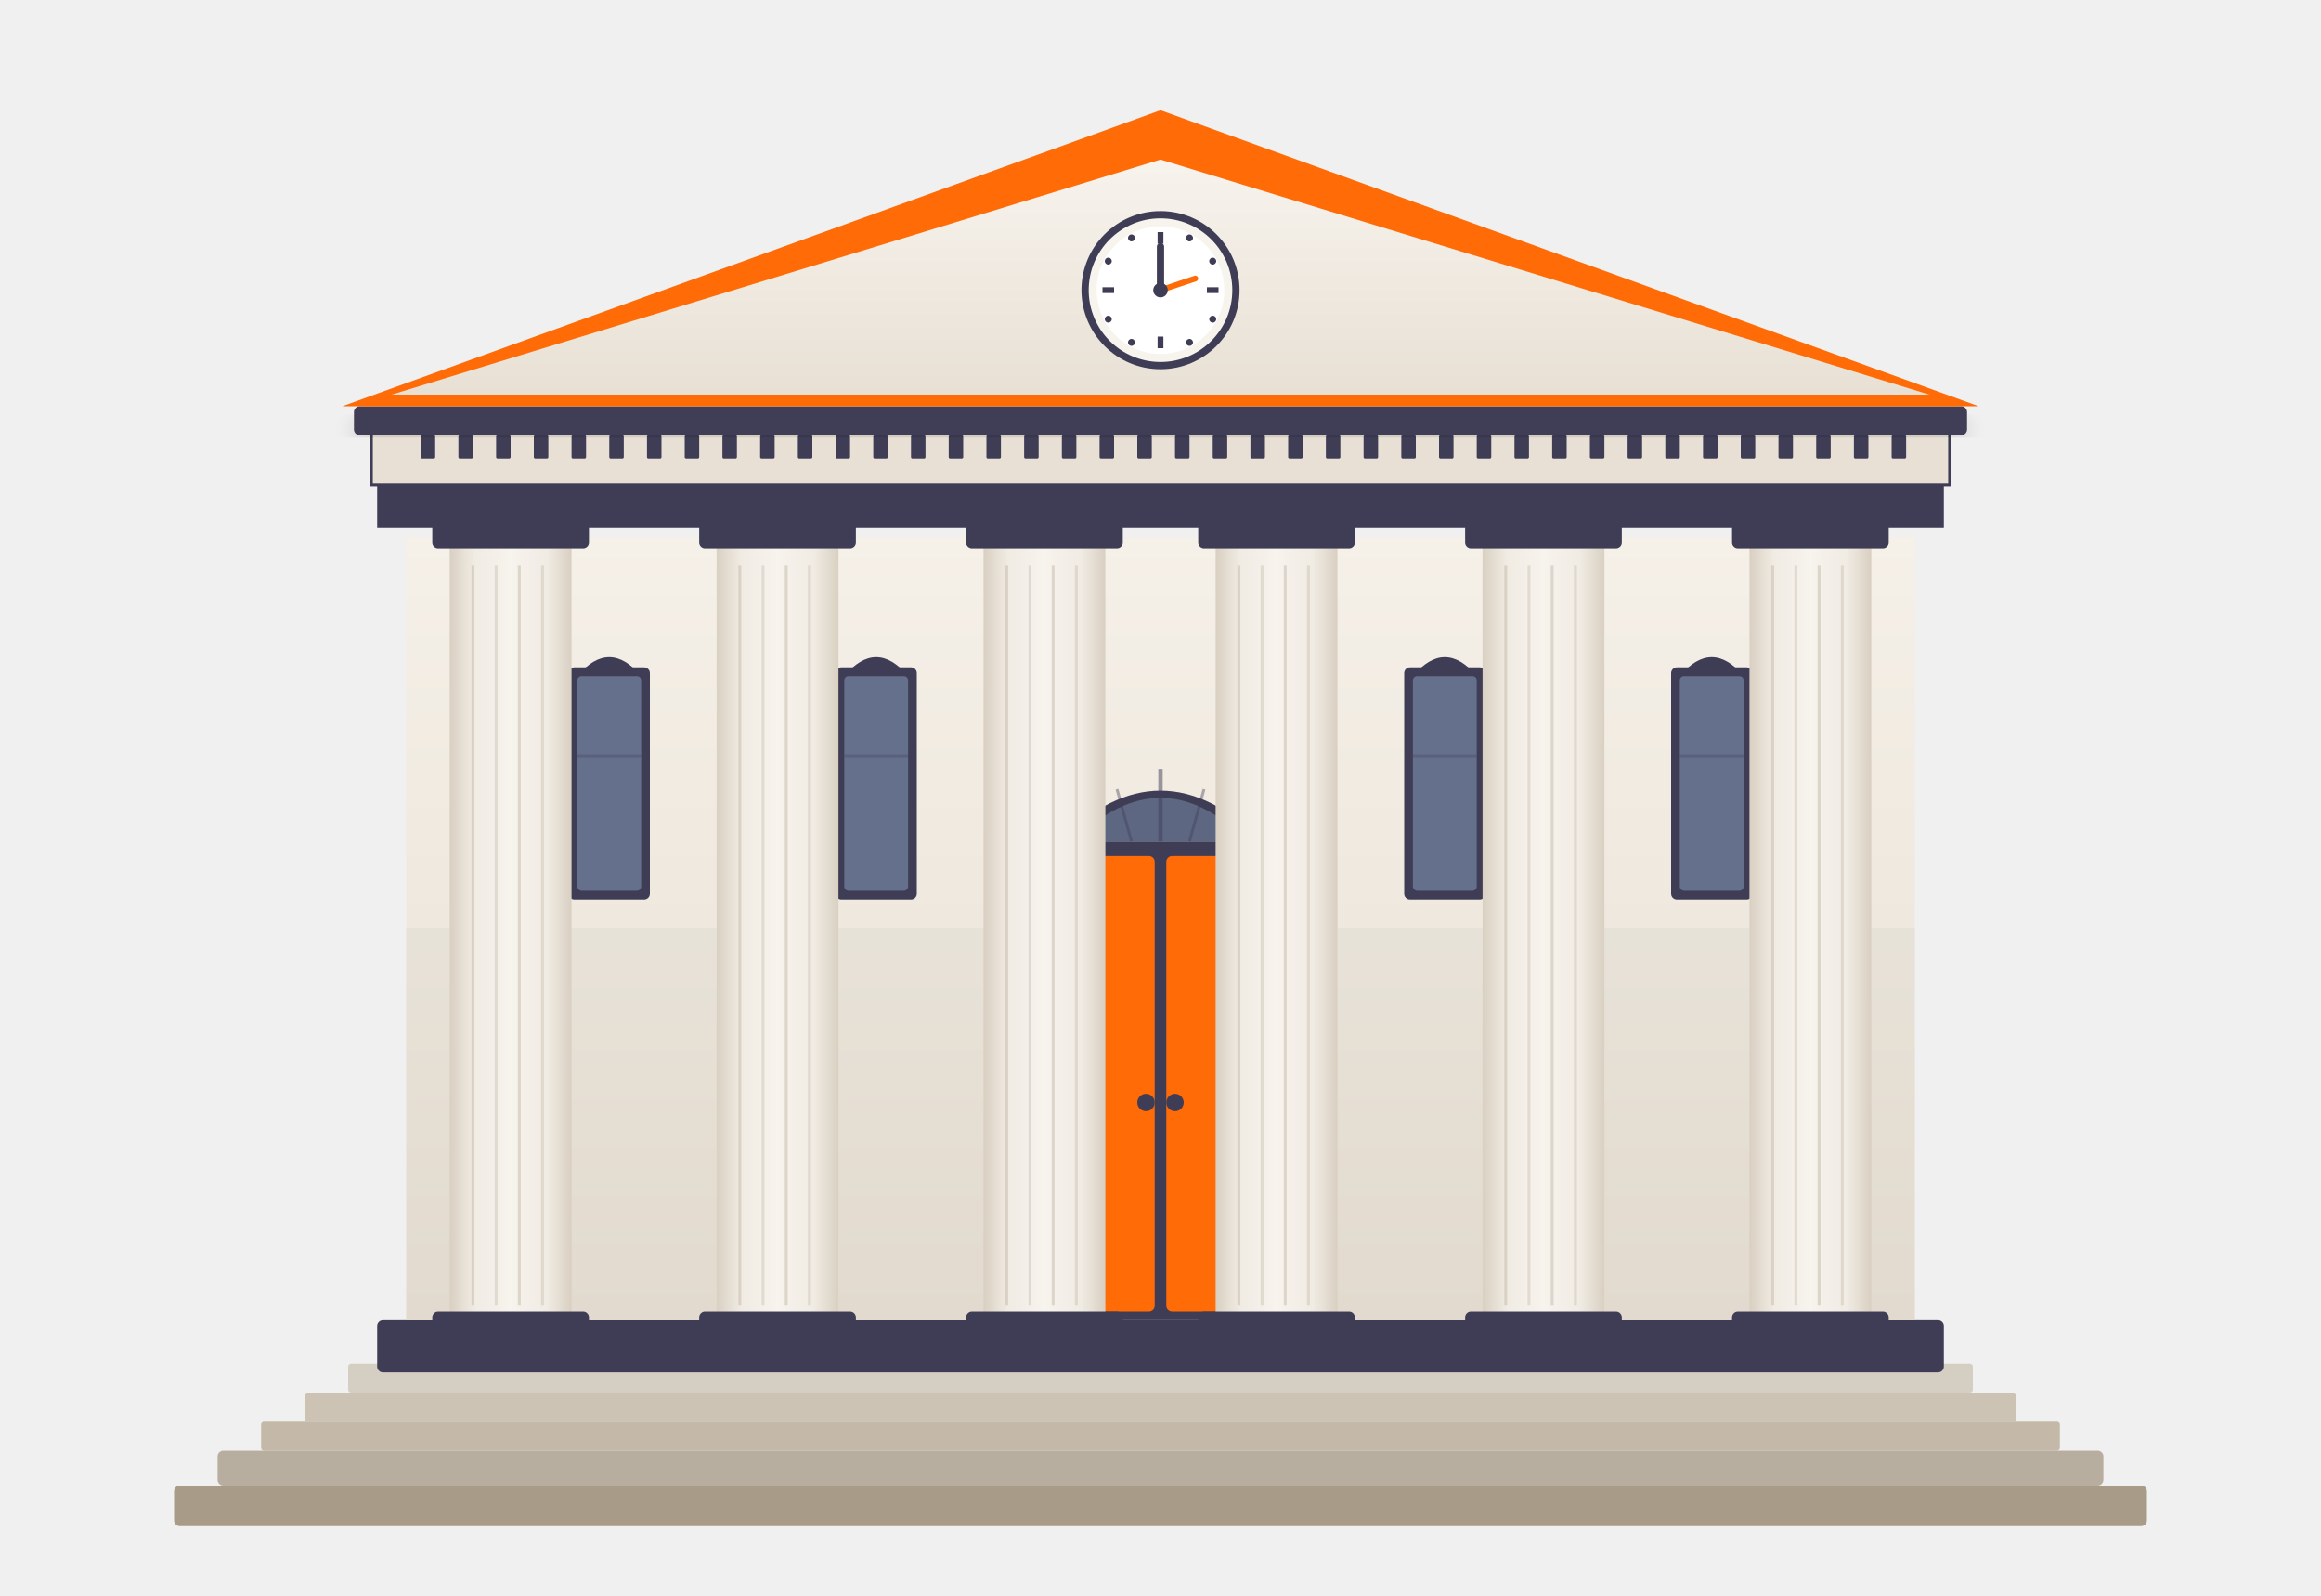
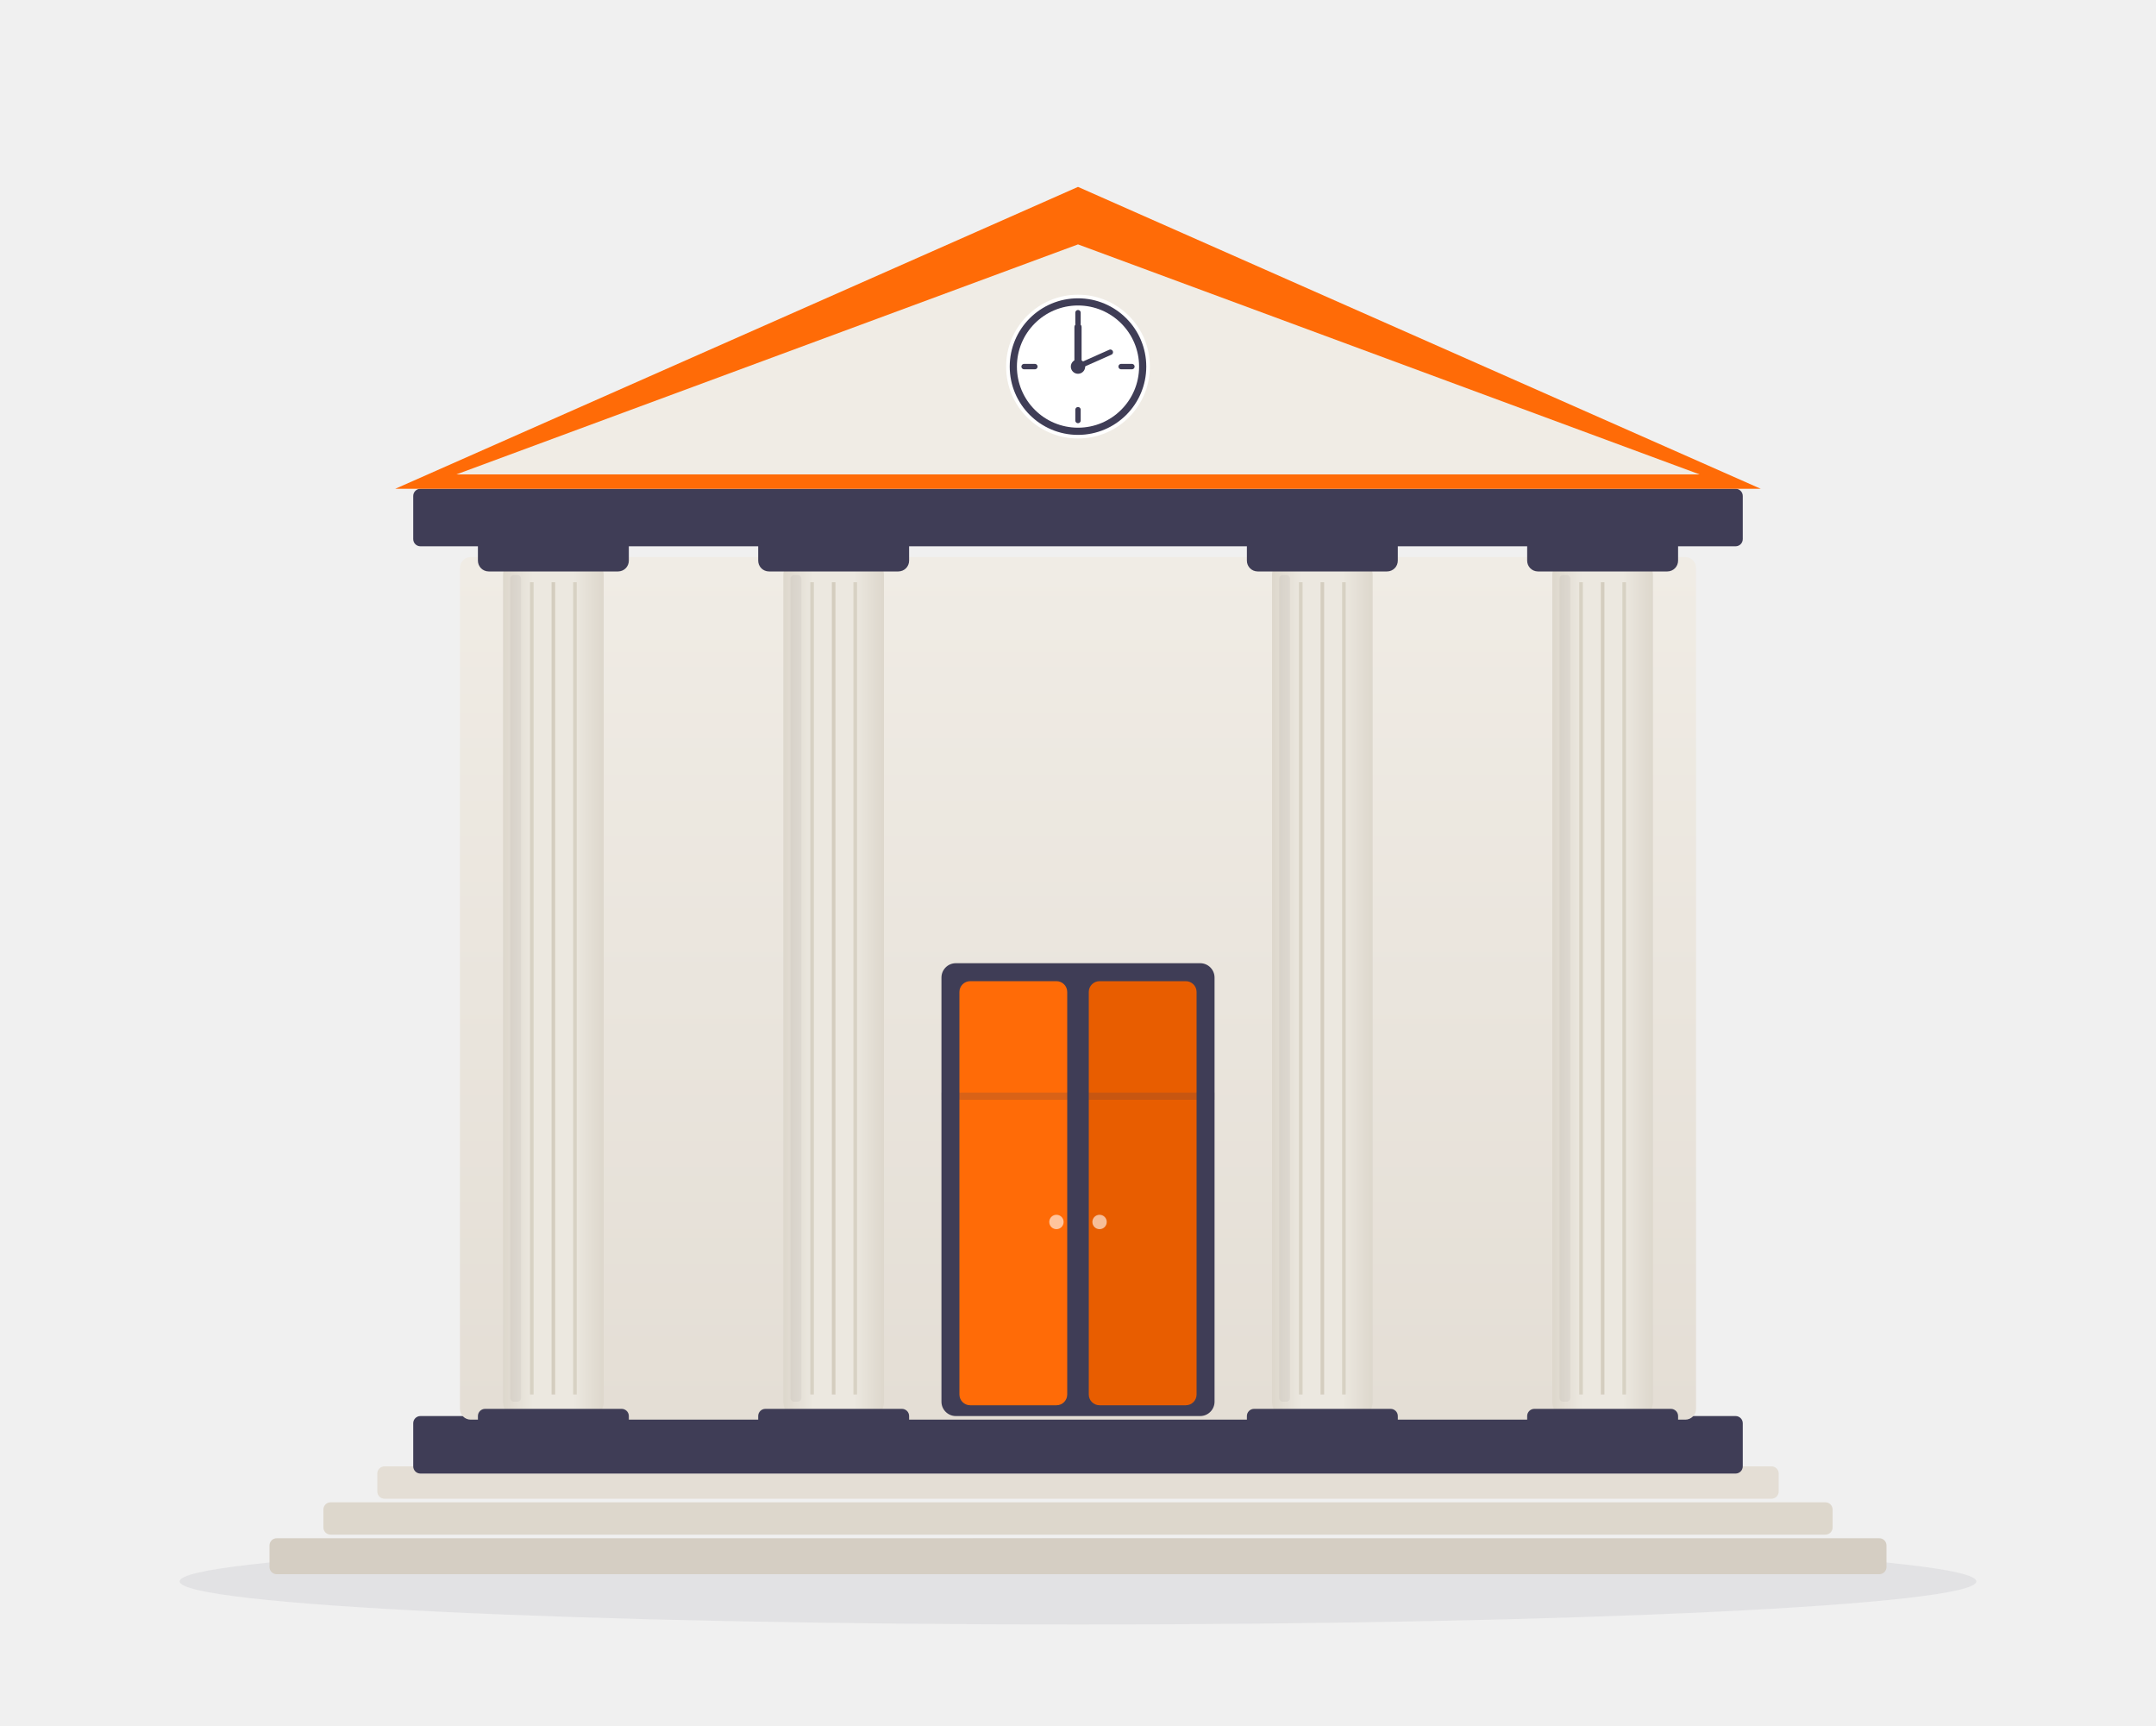
- <svg xmlns="http://www.w3.org/2000/svg" width="800" height="550" viewBox="0 0 800 550" role="img">
+ <svg xmlns="http://www.w3.org/2000/svg" width="600" height="480" viewBox="0 0 600 480" role="img">
  <defs>
-     <linearGradient id="facadeGrad" x1="0" y1="0" x2="0" y2="1">
-       <stop offset="0%" stop-color="#f5f0e8" />
-       <stop offset="100%" stop-color="#e8e0d4" />
+     <linearGradient id="stoneWall" x1="0" y1="0" x2="0" y2="1">
+       <stop offset="0%" stop-color="#f0ece5" />
+       <stop offset="100%" stop-color="#e4ded5" />
    </linearGradient>
-     <linearGradient id="colGrad" x1="0" y1="0" x2="1" y2="0">
-       <stop offset="0%" stop-color="#d9d0c2" />
-       <stop offset="20%" stop-color="#f0ebe3" />
-       <stop offset="50%" stop-color="#f7f3ed" />
-       <stop offset="80%" stop-color="#f0ebe3" />
-       <stop offset="100%" stop-color="#d9d0c2" />
+     <linearGradient id="col" x1="0" y1="0" x2="1" y2="0">
+       <stop offset="0%" stop-color="#ddd7cc" />
+       <stop offset="30%" stop-color="#ece8e0" />
+       <stop offset="70%" stop-color="#ece8e0" />
+       <stop offset="100%" stop-color="#ddd7cc" />
    </linearGradient>
-     <linearGradient id="tympGrad" x1="0" y1="0" x2="0" y2="1">
-       <stop offset="0%" stop-color="#f7f3ed" />
-       <stop offset="100%" stop-color="#e8e0d4" />
-     </linearGradient>
-     <linearGradient id="stepGrad" x1="0" y1="0" x2="0" y2="1">
-       <stop offset="0%" stop-color="#e0d8cc" />
-       <stop offset="100%" stop-color="#ccc3b5" />
-     </linearGradient>
-     <filter id="shadow1" x="-2%" y="-2%" width="104%" height="110%">
-       <feDropShadow dx="0" dy="3" stdDeviation="3" flood-color="#000" flood-opacity="0.12" />
-     </filter>
  </defs>
-   <rect x="120" y="470" width="560" height="10" rx="1" fill="#d5cec3" />
-   <rect x="105" y="480" width="590" height="10" rx="1" fill="#ccc3b5" />
-   <rect x="90" y="490" width="620" height="10" rx="1" fill="#c4b9a8" />
-   <rect x="75" y="500" width="650" height="12" rx="2" fill="#b8ae9f" />
-   <rect x="60" y="512" width="680" height="14" rx="2" fill="#a89b88" />
-   <rect x="130" y="455" width="540" height="18" rx="2" fill="#3f3d56" />
-   <rect x="140" y="185" width="520" height="270" rx="0" fill="url(#facadeGrad)" />
-   <rect x="140" y="320" width="520" height="135" rx="0" fill="#000" opacity="0.03" />
-   <rect x="196" y="230" width="28" height="80" rx="2" fill="#3f3d56" />
-   <rect x="199" y="233" width="22" height="74" rx="1.5" fill="#8ba4c4" opacity="0.5" />
-   <path d="M199,233 Q210,220 221,233" fill="#3f3d56" />
-   <rect x="199" y="260" width="22" height="1" fill="#3f3d56" opacity="0.3" />
-   <rect x="288" y="230" width="28" height="80" rx="2" fill="#3f3d56" />
-   <rect x="291" y="233" width="22" height="74" rx="1.5" fill="#8ba4c4" opacity="0.5" />
-   <path d="M291,233 Q302,220 313,233" fill="#3f3d56" />
-   <rect x="291" y="260" width="22" height="1" fill="#3f3d56" opacity="0.3" />
-   <rect x="484" y="230" width="28" height="80" rx="2" fill="#3f3d56" />
-   <rect x="487" y="233" width="22" height="74" rx="1.5" fill="#8ba4c4" opacity="0.5" />
-   <path d="M487,233 Q498,220 509,233" fill="#3f3d56" />
-   <rect x="487" y="260" width="22" height="1" fill="#3f3d56" opacity="0.3" />
-   <rect x="576" y="230" width="28" height="80" rx="2" fill="#3f3d56" />
-   <rect x="579" y="233" width="22" height="74" rx="1.5" fill="#8ba4c4" opacity="0.5" />
-   <path d="M579,233 Q590,220 601,233" fill="#3f3d56" />
-   <rect x="579" y="260" width="22" height="1" fill="#3f3d56" opacity="0.3" />
-   <rect x="365" y="290" width="70" height="165" rx="3" fill="#3f3d56" />
-   <rect x="370" y="295" width="28" height="157" rx="2" fill="#FF6B07" />
-   <rect x="402" y="295" width="28" height="157" rx="2" fill="#FF6B07" />
-   <circle cx="395" cy="380" r="3" fill="#3f3d56" />
-   <circle cx="405" cy="380" r="3" fill="#3f3d56" />
-   <path d="M365,290 Q400,255 435,290" fill="#3f3d56" />
-   <path d="M370,290 Q400,260 430,290" fill="#8ba4c4" opacity="0.4" />
-   <line x1="400" y1="265" x2="400" y2="290" stroke="#3f3d56" stroke-width="1.5" opacity="0.5" />
-   <line x1="385" y1="272" x2="390" y2="290" stroke="#3f3d56" stroke-width="1" opacity="0.4" />
-   <line x1="415" y1="272" x2="410" y2="290" stroke="#3f3d56" stroke-width="1" opacity="0.4" />
-   <rect x="155" y="185" width="42" height="270" rx="3" fill="url(#colGrad)" />
-   <line x1="163" y1="195" x2="163" y2="450" stroke="#c4b9a8" stroke-width="1" opacity="0.5" />
-   <line x1="171" y1="195" x2="171" y2="450" stroke="#c4b9a8" stroke-width="1" opacity="0.4" />
-   <line x1="179" y1="195" x2="179" y2="450" stroke="#c4b9a8" stroke-width="1" opacity="0.5" />
-   <line x1="187" y1="195" x2="187" y2="450" stroke="#c4b9a8" stroke-width="1" opacity="0.4" />
-   <rect x="247" y="185" width="42" height="270" rx="3" fill="url(#colGrad)" />
-   <line x1="255" y1="195" x2="255" y2="450" stroke="#c4b9a8" stroke-width="1" opacity="0.5" />
-   <line x1="263" y1="195" x2="263" y2="450" stroke="#c4b9a8" stroke-width="1" opacity="0.4" />
-   <line x1="271" y1="195" x2="271" y2="450" stroke="#c4b9a8" stroke-width="1" opacity="0.5" />
-   <line x1="279" y1="195" x2="279" y2="450" stroke="#c4b9a8" stroke-width="1" opacity="0.4" />
-   <rect x="339" y="185" width="42" height="270" rx="3" fill="url(#colGrad)" />
-   <line x1="347" y1="195" x2="347" y2="450" stroke="#c4b9a8" stroke-width="1" opacity="0.5" />
-   <line x1="355" y1="195" x2="355" y2="450" stroke="#c4b9a8" stroke-width="1" opacity="0.4" />
-   <line x1="363" y1="195" x2="363" y2="450" stroke="#c4b9a8" stroke-width="1" opacity="0.5" />
-   <line x1="371" y1="195" x2="371" y2="450" stroke="#c4b9a8" stroke-width="1" opacity="0.4" />
-   <rect x="419" y="185" width="42" height="270" rx="3" fill="url(#colGrad)" />
-   <line x1="427" y1="195" x2="427" y2="450" stroke="#c4b9a8" stroke-width="1" opacity="0.5" />
-   <line x1="435" y1="195" x2="435" y2="450" stroke="#c4b9a8" stroke-width="1" opacity="0.4" />
-   <line x1="443" y1="195" x2="443" y2="450" stroke="#c4b9a8" stroke-width="1" opacity="0.5" />
-   <line x1="451" y1="195" x2="451" y2="450" stroke="#c4b9a8" stroke-width="1" opacity="0.4" />
-   <rect x="511" y="185" width="42" height="270" rx="3" fill="url(#colGrad)" />
-   <line x1="519" y1="195" x2="519" y2="450" stroke="#c4b9a8" stroke-width="1" opacity="0.5" />
-   <line x1="527" y1="195" x2="527" y2="450" stroke="#c4b9a8" stroke-width="1" opacity="0.4" />
-   <line x1="535" y1="195" x2="535" y2="450" stroke="#c4b9a8" stroke-width="1" opacity="0.5" />
-   <line x1="543" y1="195" x2="543" y2="450" stroke="#c4b9a8" stroke-width="1" opacity="0.4" />
-   <rect x="603" y="185" width="42" height="270" rx="3" fill="url(#colGrad)" />
-   <line x1="611" y1="195" x2="611" y2="450" stroke="#c4b9a8" stroke-width="1" opacity="0.5" />
-   <line x1="619" y1="195" x2="619" y2="450" stroke="#c4b9a8" stroke-width="1" opacity="0.4" />
-   <line x1="627" y1="195" x2="627" y2="450" stroke="#c4b9a8" stroke-width="1" opacity="0.5" />
-   <line x1="635" y1="195" x2="635" y2="450" stroke="#c4b9a8" stroke-width="1" opacity="0.4" />
-   <rect x="149" y="179" width="54" height="10" rx="2" fill="#3f3d56" />
-   <rect x="241" y="179" width="54" height="10" rx="2" fill="#3f3d56" />
-   <rect x="333" y="179" width="54" height="10" rx="2" fill="#3f3d56" />
-   <rect x="413" y="179" width="54" height="10" rx="2" fill="#3f3d56" />
-   <rect x="505" y="179" width="54" height="10" rx="2" fill="#3f3d56" />
-   <rect x="597" y="179" width="54" height="10" rx="2" fill="#3f3d56" />
-   <rect x="149" y="452" width="54" height="6" rx="2" fill="#3f3d56" />
-   <rect x="241" y="452" width="54" height="6" rx="2" fill="#3f3d56" />
-   <rect x="333" y="452" width="54" height="6" rx="2" fill="#3f3d56" />
-   <rect x="413" y="452" width="54" height="6" rx="2" fill="#3f3d56" />
-   <rect x="505" y="452" width="54" height="6" rx="2" fill="#3f3d56" />
-   <rect x="597" y="452" width="54" height="6" rx="2" fill="#3f3d56" />
-   <rect x="130" y="164" width="540" height="18" rx="0" fill="#3f3d56" />
-   <rect x="128" y="147" width="544" height="20" rx="0" fill="#e8e0d4" stroke="#3f3d56" stroke-width="1" />
-   <g fill="#3f3d56">
-     <rect x="145" y="150" width="5" height="8" rx="0.5" />
-     <rect x="158" y="150" width="5" height="8" rx="0.5" />
-     <rect x="171" y="150" width="5" height="8" rx="0.5" />
-     <rect x="184" y="150" width="5" height="8" rx="0.5" />
-     <rect x="197" y="150" width="5" height="8" rx="0.5" />
-     <rect x="210" y="150" width="5" height="8" rx="0.5" />
-     <rect x="223" y="150" width="5" height="8" rx="0.5" />
-     <rect x="236" y="150" width="5" height="8" rx="0.5" />
-     <rect x="249" y="150" width="5" height="8" rx="0.5" />
-     <rect x="262" y="150" width="5" height="8" rx="0.5" />
-     <rect x="275" y="150" width="5" height="8" rx="0.5" />
-     <rect x="288" y="150" width="5" height="8" rx="0.5" />
-     <rect x="301" y="150" width="5" height="8" rx="0.5" />
-     <rect x="314" y="150" width="5" height="8" rx="0.5" />
-     <rect x="327" y="150" width="5" height="8" rx="0.5" />
-     <rect x="340" y="150" width="5" height="8" rx="0.5" />
-     <rect x="353" y="150" width="5" height="8" rx="0.5" />
-     <rect x="366" y="150" width="5" height="8" rx="0.5" />
-     <rect x="379" y="150" width="5" height="8" rx="0.5" />
-     <rect x="392" y="150" width="5" height="8" rx="0.5" />
-     <rect x="405" y="150" width="5" height="8" rx="0.5" />
-     <rect x="418" y="150" width="5" height="8" rx="0.5" />
-     <rect x="431" y="150" width="5" height="8" rx="0.5" />
-     <rect x="444" y="150" width="5" height="8" rx="0.5" />
-     <rect x="457" y="150" width="5" height="8" rx="0.5" />
-     <rect x="470" y="150" width="5" height="8" rx="0.5" />
-     <rect x="483" y="150" width="5" height="8" rx="0.5" />
-     <rect x="496" y="150" width="5" height="8" rx="0.5" />
-     <rect x="509" y="150" width="5" height="8" rx="0.5" />
-     <rect x="522" y="150" width="5" height="8" rx="0.5" />
-     <rect x="535" y="150" width="5" height="8" rx="0.5" />
-     <rect x="548" y="150" width="5" height="8" rx="0.5" />
-     <rect x="561" y="150" width="5" height="8" rx="0.5" />
-     <rect x="574" y="150" width="5" height="8" rx="0.5" />
-     <rect x="587" y="150" width="5" height="8" rx="0.5" />
-     <rect x="600" y="150" width="5" height="8" rx="0.5" />
-     <rect x="613" y="150" width="5" height="8" rx="0.5" />
-     <rect x="626" y="150" width="5" height="8" rx="0.5" />
-     <rect x="639" y="150" width="5" height="8" rx="0.5" />
-     <rect x="652" y="150" width="5" height="8" rx="0.5" />
-   </g>
-   <rect x="122" y="140" width="556" height="10" rx="2" fill="#3f3d56" filter="url(#shadow1)" />
-   <polygon points="400,38 118,140 682,140" fill="#FF6B07" />
-   <polygon points="400,55 135,136 665,136" fill="url(#tympGrad)" />
-   <circle cx="400" cy="100" r="26" fill="#f7f3ed" stroke="#3f3d56" stroke-width="2.5" />
-   <circle cx="400" cy="100" r="22" fill="#fff" />
-   <line x1="400" y1="80" x2="400" y2="84" stroke="#3f3d56" stroke-width="2" />
-   <line x1="400" y1="116" x2="400" y2="120" stroke="#3f3d56" stroke-width="2" />
-   <line x1="380" y1="100" x2="384" y2="100" stroke="#3f3d56" stroke-width="2" />
-   <line x1="416" y1="100" x2="420" y2="100" stroke="#3f3d56" stroke-width="2" />
-   <circle cx="410" cy="82" r="1.2" fill="#3f3d56" />
-   <circle cx="418" cy="90" r="1.2" fill="#3f3d56" />
-   <circle cx="418" cy="110" r="1.2" fill="#3f3d56" />
-   <circle cx="410" cy="118" r="1.2" fill="#3f3d56" />
-   <circle cx="390" cy="118" r="1.2" fill="#3f3d56" />
-   <circle cx="382" cy="110" r="1.2" fill="#3f3d56" />
-   <circle cx="382" cy="90" r="1.2" fill="#3f3d56" />
-   <circle cx="390" cy="82" r="1.2" fill="#3f3d56" />
-   <line x1="400" y1="100" x2="400" y2="85" stroke="#3f3d56" stroke-width="2.5" stroke-linecap="round" />
-   <line x1="400" y1="100" x2="412" y2="96" stroke="#FF6B07" stroke-width="2" stroke-linecap="round" />
-   <circle cx="400" cy="100" r="2.5" fill="#3f3d56" />
+   <ellipse cx="300" cy="440" rx="250" ry="12" fill="#3f3d56" opacity="0.08" />
+   <rect x="105" y="408" width="390" height="9" rx="2" fill="#e4ded5" />
+   <rect x="90" y="418" width="420" height="9" rx="2" fill="#ddd7cc" />
+   <rect x="75" y="428" width="450" height="10" rx="2" fill="#d5cec3" />
+   <rect x="115" y="394" width="370" height="16" rx="2" fill="#3f3d56" />
+   <rect x="128" y="155" width="344" height="240" rx="3" fill="url(#stoneWall)" />
+   <rect x="262" y="268" width="76" height="126" rx="4" fill="#3f3d56" />
+   <rect x="267" y="273" width="30" height="118" rx="3" fill="#FF6B07" />
+   <rect x="303" y="273" width="30" height="118" rx="3" fill="#e85d00" />
+   <rect x="262" y="304" width="76" height="2" fill="#3f3d56" opacity="0.2" />
+   <circle cx="294" cy="340" r="2" fill="#fff" opacity="0.6" />
+   <circle cx="306" cy="340" r="2" fill="#fff" opacity="0.6" />
+   <rect x="140" y="155" width="28" height="240" rx="5" fill="url(#col)" />
+   <rect x="218" y="155" width="28" height="240" rx="5" fill="url(#col)" />
+   <rect x="354" y="155" width="28" height="240" rx="5" fill="url(#col)" />
+   <rect x="432" y="155" width="28" height="240" rx="5" fill="url(#col)" />
+   <line x1="148" y1="162" x2="148" y2="388" stroke="#c4bba8" stroke-width="1" opacity="0.5" />
+   <line x1="154" y1="162" x2="154" y2="388" stroke="#c4bba8" stroke-width="1" opacity="0.6" />
+   <line x1="160" y1="162" x2="160" y2="388" stroke="#c4bba8" stroke-width="1" opacity="0.5" />
+   <line x1="226" y1="162" x2="226" y2="388" stroke="#c4bba8" stroke-width="1" opacity="0.5" />
+   <line x1="232" y1="162" x2="232" y2="388" stroke="#c4bba8" stroke-width="1" opacity="0.6" />
+   <line x1="238" y1="162" x2="238" y2="388" stroke="#c4bba8" stroke-width="1" opacity="0.5" />
+   <line x1="362" y1="162" x2="362" y2="388" stroke="#c4bba8" stroke-width="1" opacity="0.5" />
+   <line x1="368" y1="162" x2="368" y2="388" stroke="#c4bba8" stroke-width="1" opacity="0.6" />
+   <line x1="374" y1="162" x2="374" y2="388" stroke="#c4bba8" stroke-width="1" opacity="0.5" />
+   <line x1="440" y1="162" x2="440" y2="388" stroke="#c4bba8" stroke-width="1" opacity="0.5" />
+   <line x1="446" y1="162" x2="446" y2="388" stroke="#c4bba8" stroke-width="1" opacity="0.6" />
+   <line x1="452" y1="162" x2="452" y2="388" stroke="#c4bba8" stroke-width="1" opacity="0.5" />
+   <rect x="142" y="160" width="3" height="230" rx="1" fill="#000" opacity="0.04" />
+   <rect x="220" y="160" width="3" height="230" rx="1" fill="#000" opacity="0.04" />
+   <rect x="356" y="160" width="3" height="230" rx="1" fill="#000" opacity="0.04" />
+   <rect x="434" y="160" width="3" height="230" rx="1" fill="#000" opacity="0.04" />
+   <rect x="133" y="149" width="42" height="10" rx="3" fill="#3f3d56" />
+   <rect x="211" y="149" width="42" height="10" rx="3" fill="#3f3d56" />
+   <rect x="347" y="149" width="42" height="10" rx="3" fill="#3f3d56" />
+   <rect x="425" y="149" width="42" height="10" rx="3" fill="#3f3d56" />
+   <rect x="133" y="392" width="42" height="5" rx="2" fill="#3f3d56" />
+   <rect x="211" y="392" width="42" height="5" rx="2" fill="#3f3d56" />
+   <rect x="347" y="392" width="42" height="5" rx="2" fill="#3f3d56" />
+   <rect x="425" y="392" width="42" height="5" rx="2" fill="#3f3d56" />
+   <rect x="115" y="136" width="370" height="16" rx="2" fill="#3f3d56" />
+   <polygon points="300,52 110,136 490,136" fill="#FF6B07" />
+   <polygon points="300,68 127,132 473,132" fill="#f0ece5" />
+   <circle cx="300" cy="102" r="20" fill="#fff" />
+   <circle cx="300" cy="102" r="18" fill="#fff" stroke="#3f3d56" stroke-width="2" />
+   <line x1="300" y1="87" x2="300" y2="90" stroke="#3f3d56" stroke-width="1.5" stroke-linecap="round" />
+   <line x1="300" y1="114" x2="300" y2="117" stroke="#3f3d56" stroke-width="1.5" stroke-linecap="round" />
+   <line x1="285" y1="102" x2="288" y2="102" stroke="#3f3d56" stroke-width="1.5" stroke-linecap="round" />
+   <line x1="312" y1="102" x2="315" y2="102" stroke="#3f3d56" stroke-width="1.5" stroke-linecap="round" />
+   <line x1="300" y1="102" x2="300" y2="91" stroke="#3f3d56" stroke-width="2" stroke-linecap="round" />
+   <line x1="300" y1="102" x2="309" y2="98" stroke="#3f3d56" stroke-width="1.5" stroke-linecap="round" />
+   <circle cx="300" cy="102" r="2" fill="#3f3d56" />
</svg>
